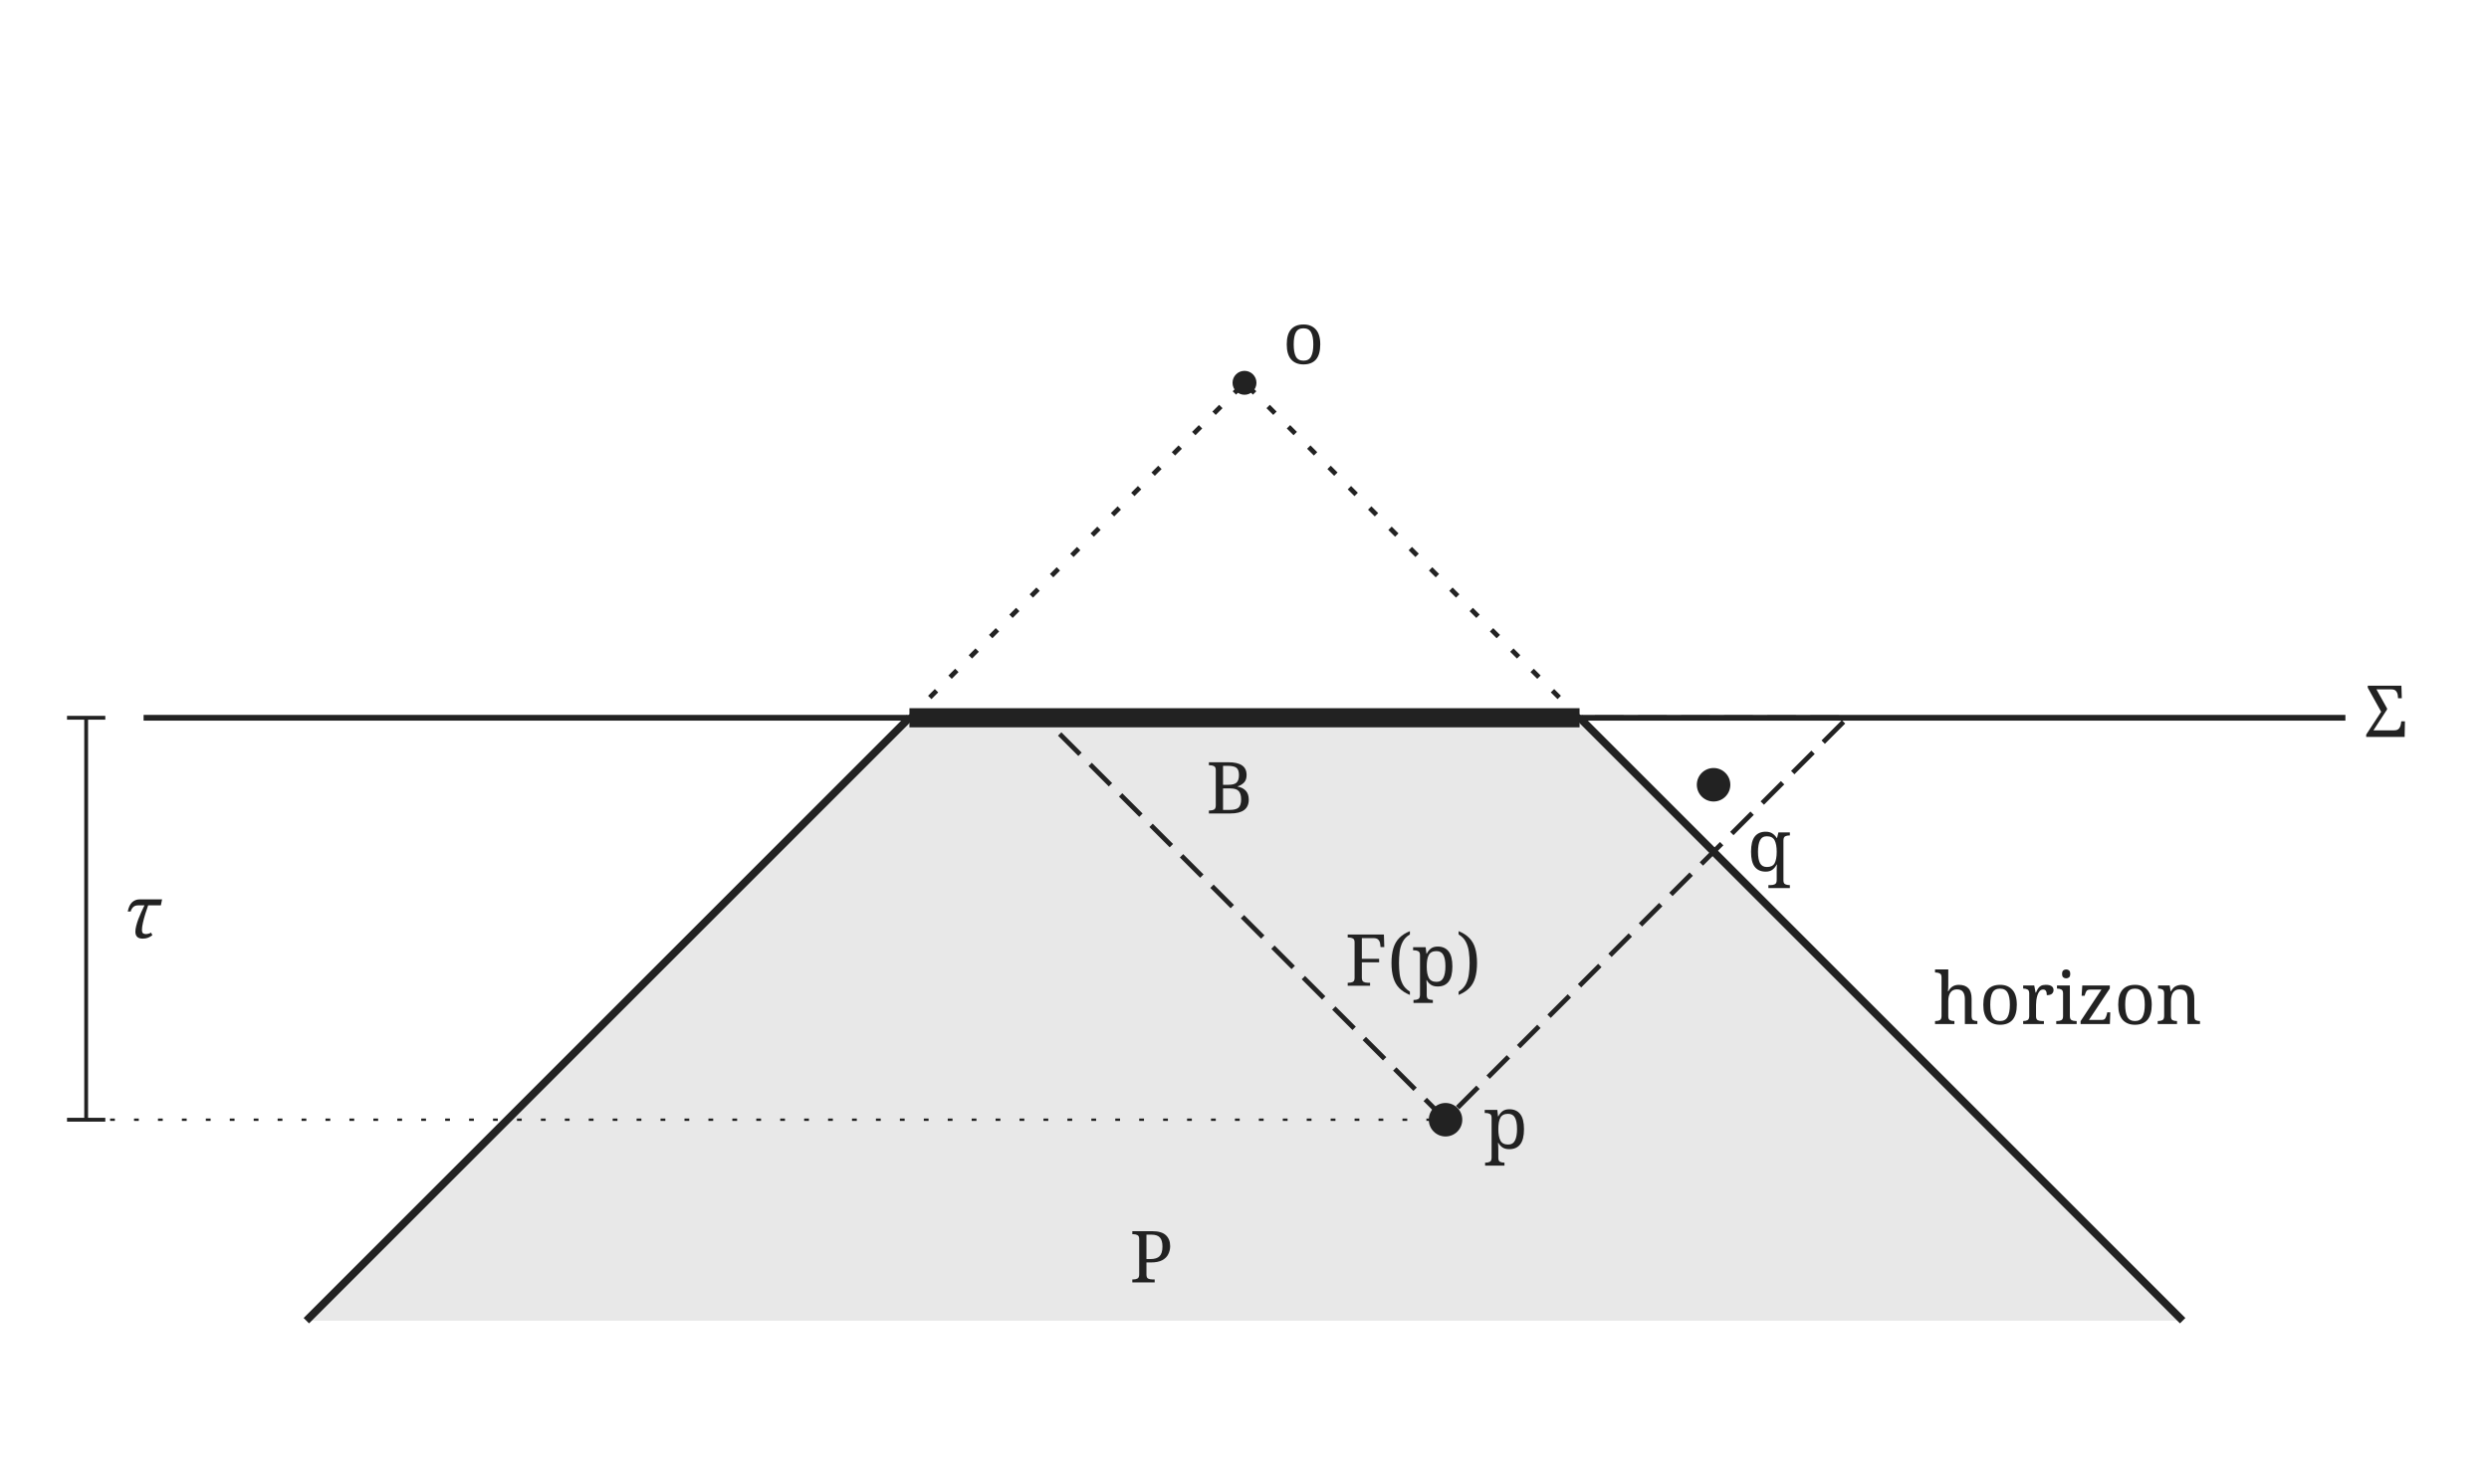
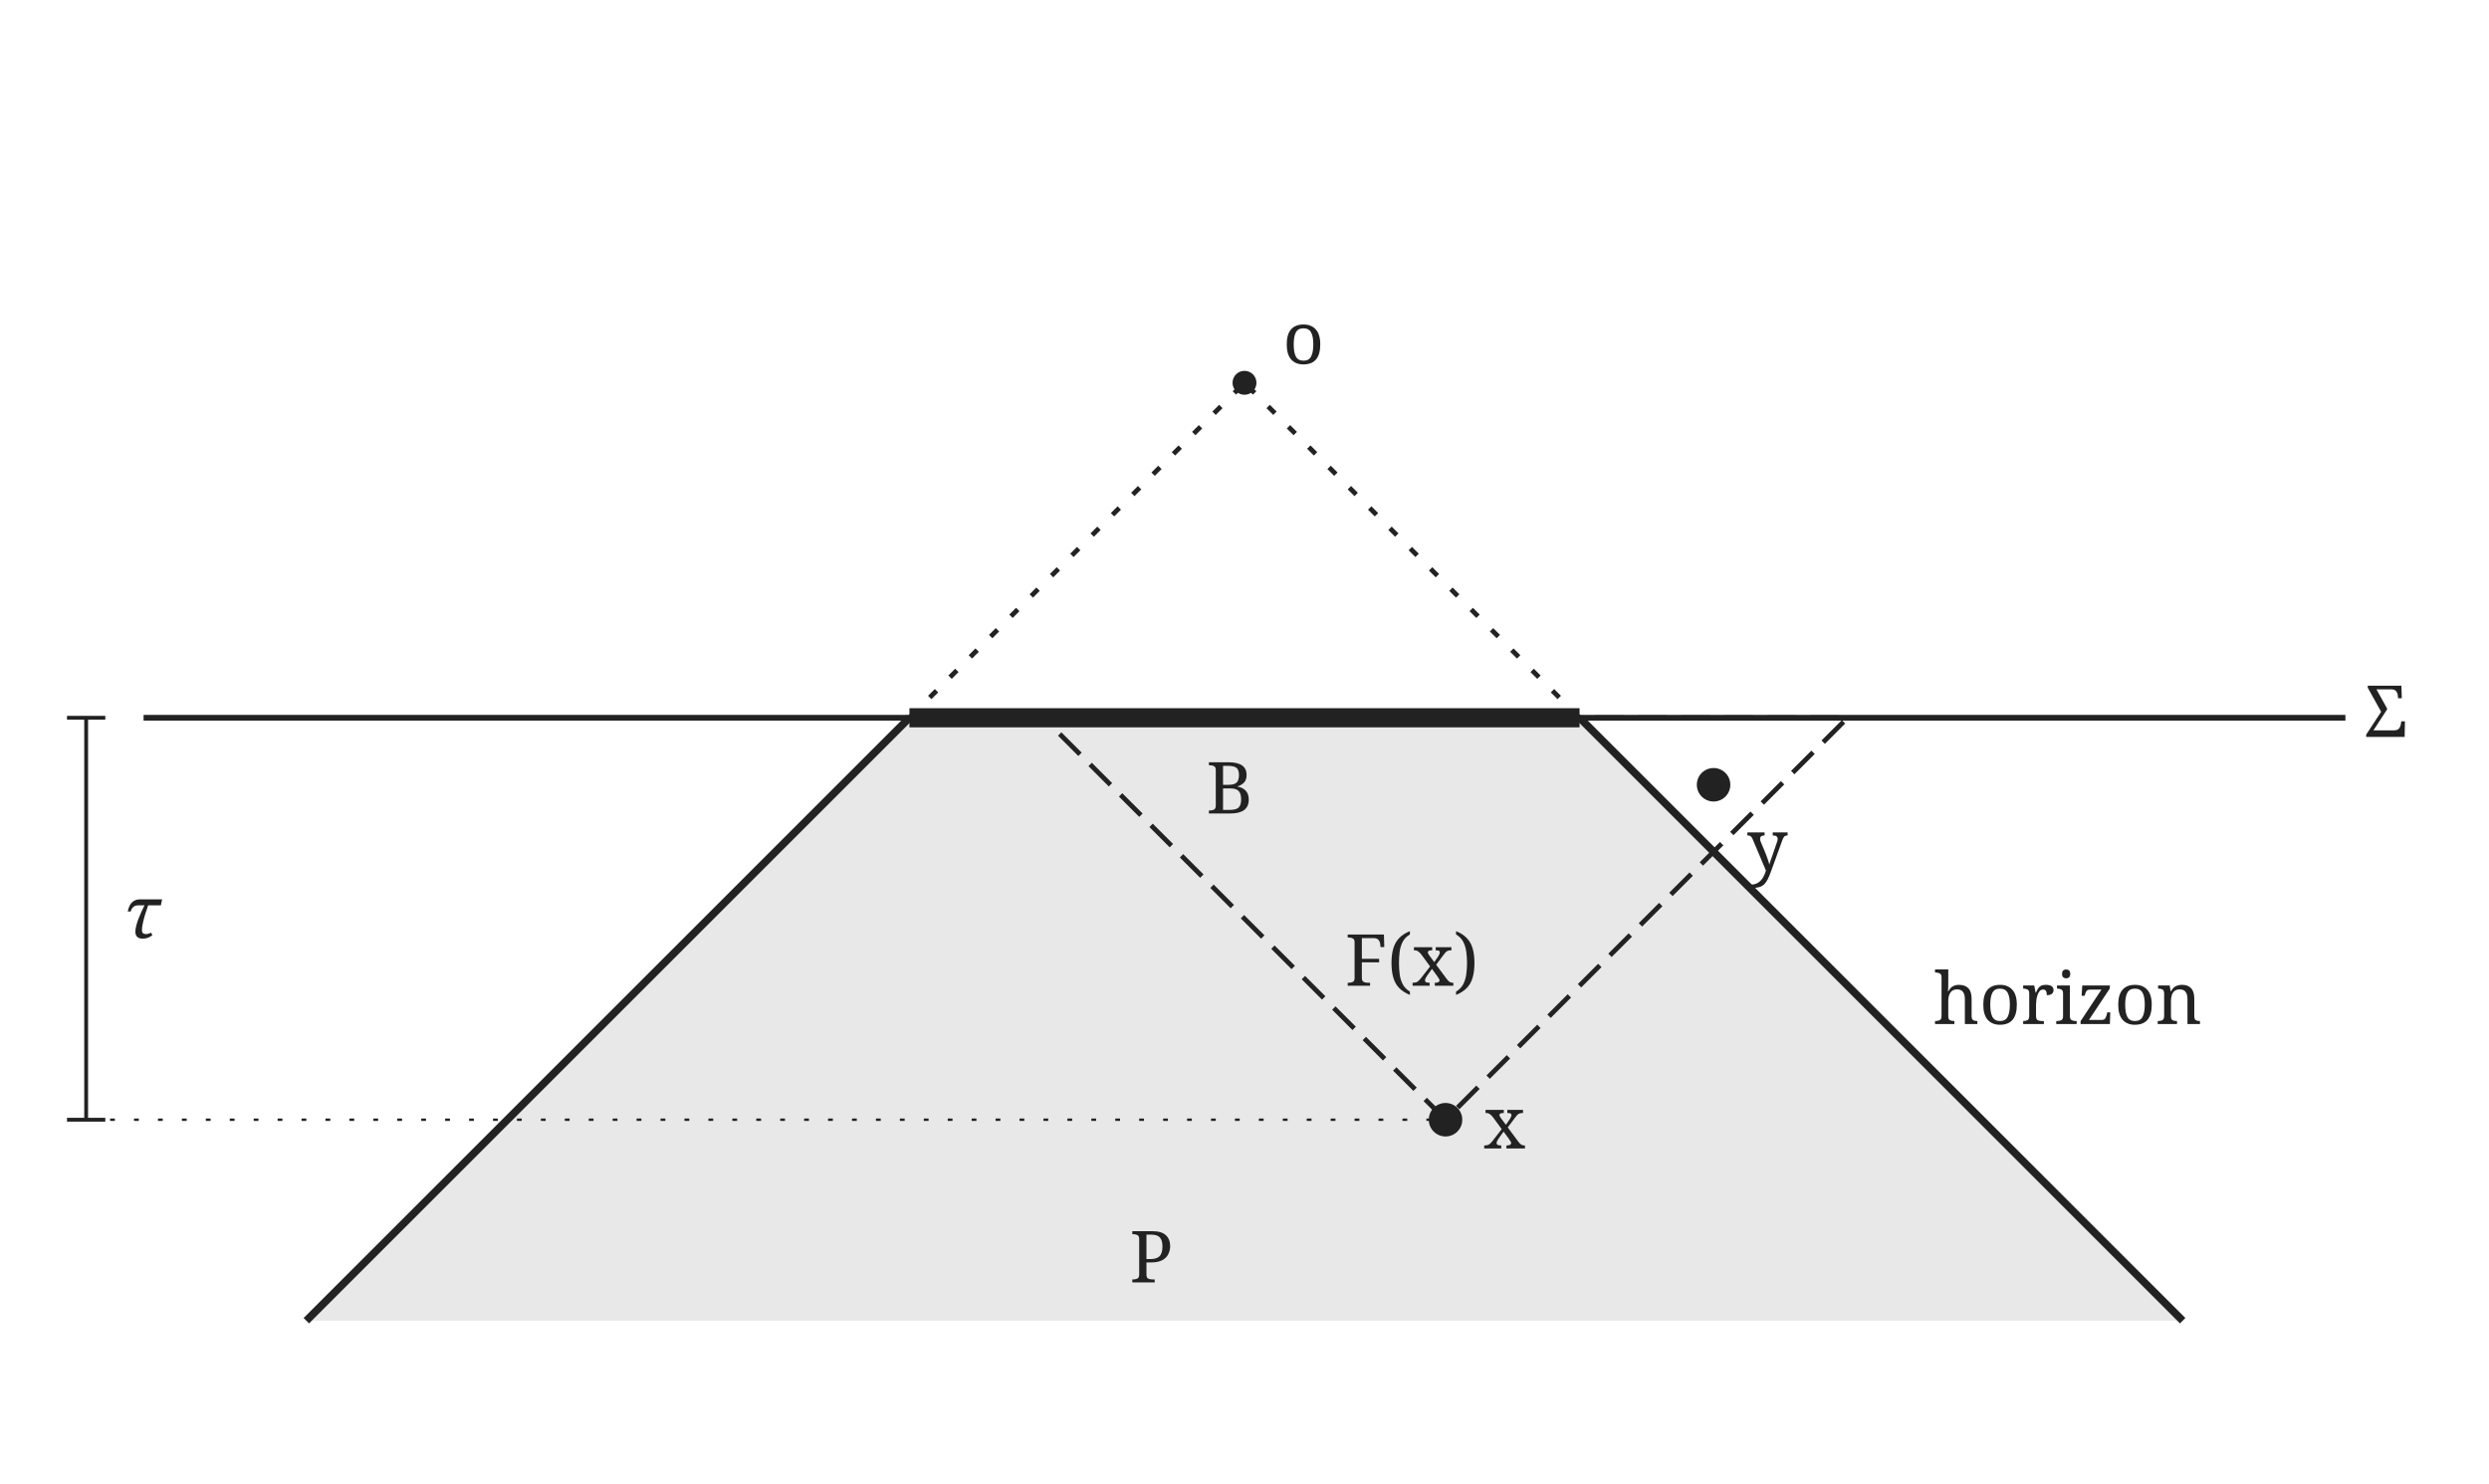
<svg xmlns="http://www.w3.org/2000/svg" viewBox="0 0 520 310" width="520" height="310" role="img" font-family="Charter, Georgia, serif" font-size="15">
  <polygon points="190,150 330,150 456,276 64,276" fill="#000000" fill-opacity="0.09" stroke="none" />
  <line x1="30" y1="150" x2="490" y2="150" stroke="#222" stroke-width="1.2" />
  <text x="494" y="154" fill="#222">Σ</text>
  <line x1="190" y1="150" x2="330" y2="150" stroke="#222" stroke-width="4" />
  <text x="252" y="170" fill="#222">B</text>
  <line x1="190" y1="150" x2="260" y2="80" stroke="#222" stroke-width="1" stroke-dasharray="2 4" />
  <line x1="330" y1="150" x2="260" y2="80" stroke="#222" stroke-width="1" stroke-dasharray="2 4" />
  <circle cx="260" cy="80" r="2.5" fill="#222" />
  <text x="268" y="76" fill="#222">o</text>
  <line x1="190" y1="150" x2="64" y2="276" stroke="#222" stroke-width="1.6" />
  <line x1="330" y1="150" x2="456" y2="276" stroke="#222" stroke-width="1.6" />
  <text x="404" y="214" fill="#222">horizon</text>
  <text x="236" y="268" fill="#222">P</text>
  <polygon points="302,234 218,150 386,150" fill="none" stroke="#222" stroke-width="1" stroke-dasharray="6 3" />
-   <text x="281" y="206" fill="#222">F(p)</text>
+   <text x="281" y="206" fill="#222">F(x)</text>
  <circle cx="302" cy="234" r="3.5" fill="#222" />
-   <text x="310" y="240" fill="#222">p</text>
+   <text x="310" y="240" fill="#222">x</text>
  <circle cx="358" cy="164" r="3.5" fill="#222" />
-   <text x="365" y="182" fill="#222">q</text>
+   <text x="365" y="182" fill="#222">y</text>
  <line x1="18" y1="150" x2="18" y2="234" stroke="#222" stroke-width="0.8" />
  <line x1="14" y1="150" x2="22" y2="150" stroke="#222" stroke-width="0.8" />
  <line x1="14" y1="234" x2="22" y2="234" stroke="#222" stroke-width="0.8" />
  <line x1="18" y1="234" x2="302" y2="234" stroke="#222" stroke-width="0.5" stroke-dasharray="1 4" />
  <text x="26" y="196" fill="#222" font-style="italic">τ</text>
</svg>
